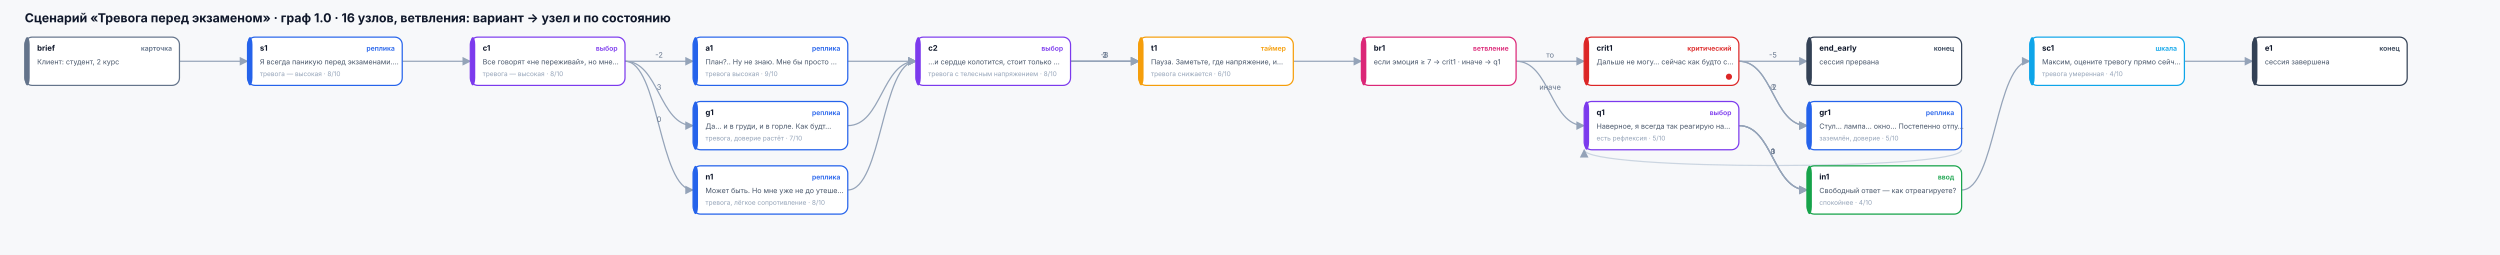
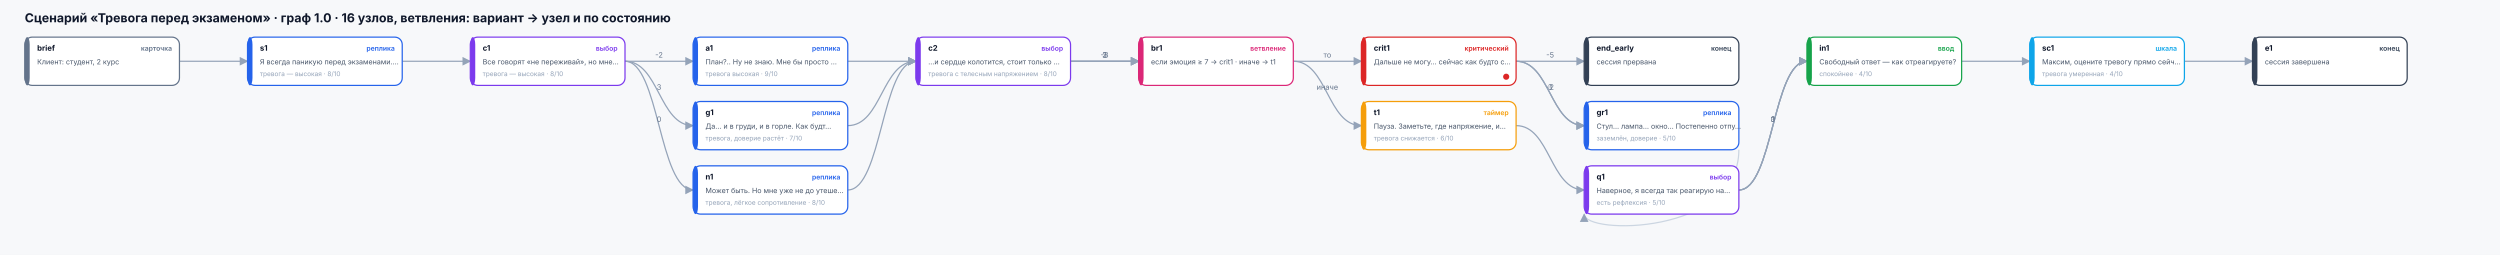
<svg xmlns="http://www.w3.org/2000/svg" width="4040" height="412" viewBox="0 0 4040 412" font-family="Inter,Segoe UI,sans-serif">
  <defs>
    <marker id="a" viewBox="0 0 10 10" refX="9" refY="5" markerWidth="7" markerHeight="7" orient="auto-start-reverse">
      <path d="M0 0L10 5L0 10z" fill="#94A3B8" />
    </marker>
  </defs>
  <rect width="4040" height="412" fill="#F7F8FA" />
  <text x="40" y="36" font-size="20" font-weight="700" fill="#0F172A">Сценарий «Тревога перед экзаменом» · граф 1.0 · 16 узлов, ветвления: вариант → узел и по состоянию</text>
  <path d="M290 99.0 C345.0 99.0 345.0 99.0 400 99.0" fill="none" stroke="#94A3B8" stroke-width="2" marker-end="url(#a)" />
  <path d="M650 99.0 C705.0 99.0 705.0 99.0 760 99.0" fill="none" stroke="#94A3B8" stroke-width="2" marker-end="url(#a)" />
  <path d="M1010 99.0 C1065.0 99.0 1065.0 203.0 1120 203.0" fill="none" stroke="#94A3B8" stroke-width="2" marker-end="url(#a)" />
  <text x="1065" y="145" font-size="12" fill="#64748B" text-anchor="middle">3</text>
  <path d="M1010 99.0 C1065.0 99.0 1065.0 307.0 1120 307.0" fill="none" stroke="#94A3B8" stroke-width="2" marker-end="url(#a)" />
  <text x="1065" y="197" font-size="12" fill="#64748B" text-anchor="middle">0</text>
  <path d="M1010 99.0 C1065.0 99.0 1065.0 99.0 1120 99.0" fill="none" stroke="#94A3B8" stroke-width="2" marker-end="url(#a)" />
  <text x="1065" y="93" font-size="12" fill="#64748B" text-anchor="middle">-2</text>
  <path d="M1370 203.0 C1425.0 203.0 1425.0 99.0 1480 99.0" fill="none" stroke="#94A3B8" stroke-width="2" marker-end="url(#a)" />
  <path d="M1370 307.0 C1425.0 307.0 1425.0 99.0 1480 99.0" fill="none" stroke="#94A3B8" stroke-width="2" marker-end="url(#a)" />
  <path d="M1370 99.0 C1425.0 99.0 1425.0 99.0 1480 99.0" fill="none" stroke="#94A3B8" stroke-width="2" marker-end="url(#a)" />
  <path d="M1730 99.0 C1785.0 99.0 1785.0 99.0 1840 99.0" fill="none" stroke="#94A3B8" stroke-width="2" marker-end="url(#a)" />
  <text x="1785" y="93" font-size="12" fill="#64748B" text-anchor="middle">3</text>
  <path d="M1730 99.0 C1785.0 99.0 1785.0 99.0 1840 99.0" fill="none" stroke="#94A3B8" stroke-width="2" marker-end="url(#a)" />
  <text x="1785" y="93" font-size="12" fill="#64748B" text-anchor="middle">2</text>
  <path d="M1730 99.0 C1785.0 99.0 1785.0 99.0 1840 99.0" fill="none" stroke="#94A3B8" stroke-width="2" marker-end="url(#a)" />
  <text x="1785" y="93" font-size="12" fill="#64748B" text-anchor="middle">-3</text>
+   <path d="M2450 203.0 C2505.0 203.0 2505.0 307.0 2560 307.0" fill="none" stroke="#94A3B8" stroke-width="2" marker-end="url(#a)" />
  <path d="M2090 99.0 C2145.0 99.0 2145.0 99.0 2200 99.0" fill="none" stroke="#94A3B8" stroke-width="2" marker-end="url(#a)" />
+   <text x="2145" y="93" font-size="12" fill="#64748B" text-anchor="middle">то</text>
+   <path d="M2090 99.0 C2145.0 99.0 2145.0 203.0 2200 203.0" fill="none" stroke="#94A3B8" stroke-width="2" marker-end="url(#a)" />
+   <text x="2145" y="145" font-size="12" fill="#64748B" text-anchor="middle">иначе</text>
+   <path d="M2450 99.0 C2505.0 99.0 2505.0 203.0 2560 203.0" fill="none" stroke="#94A3B8" stroke-width="2" marker-end="url(#a)" />
+   <text x="2505" y="145" font-size="12" fill="#64748B" text-anchor="middle">3</text>
  <path d="M2450 99.0 C2505.0 99.0 2505.0 99.0 2560 99.0" fill="none" stroke="#94A3B8" stroke-width="2" marker-end="url(#a)" />
-   <text x="2505" y="93" font-size="12" fill="#64748B" text-anchor="middle">то</text>
+   <text x="2505" y="93" font-size="12" fill="#64748B" text-anchor="middle">-5</text>
  <path d="M2450 99.0 C2505.0 99.0 2505.0 203.0 2560 203.0" fill="none" stroke="#94A3B8" stroke-width="2" marker-end="url(#a)" />
-   <text x="2505" y="145" font-size="12" fill="#64748B" text-anchor="middle">иначе</text>
-   <path d="M2810 99.0 C2865.0 99.0 2865.0 203.0 2920 203.0" fill="none" stroke="#94A3B8" stroke-width="2" marker-end="url(#a)" />
-   <text x="2865" y="145" font-size="12" fill="#64748B" text-anchor="middle">3</text>
-   <path d="M2810 99.0 C2865.0 99.0 2865.0 99.0 2920 99.0" fill="none" stroke="#94A3B8" stroke-width="2" marker-end="url(#a)" />
-   <text x="2865" y="93" font-size="12" fill="#64748B" text-anchor="middle">-5</text>
-   <path d="M2810 99.0 C2865.0 99.0 2865.0 203.0 2920 203.0" fill="none" stroke="#94A3B8" stroke-width="2" marker-end="url(#a)" />
-   <text x="2865" y="145" font-size="12" fill="#64748B" text-anchor="middle">-2</text>
-   <path d="M3170 242 C3170 276 2560 276 2560 242" fill="none" stroke="#CBD5E1" stroke-width="2" marker-end="url(#a)" />
-   <path d="M2810 203.0 C2865.0 203.0 2865.0 307.0 2920 307.0" fill="none" stroke="#94A3B8" stroke-width="2" marker-end="url(#a)" />
-   <text x="2865" y="249" font-size="12" fill="#64748B" text-anchor="middle">3</text>
-   <path d="M2810 203.0 C2865.0 203.0 2865.0 307.0 2920 307.0" fill="none" stroke="#94A3B8" stroke-width="2" marker-end="url(#a)" />
-   <text x="2865" y="249" font-size="12" fill="#64748B" text-anchor="middle">1</text>
-   <path d="M2810 203.0 C2865.0 203.0 2865.0 307.0 2920 307.0" fill="none" stroke="#94A3B8" stroke-width="2" marker-end="url(#a)" />
-   <text x="2865" y="249" font-size="12" fill="#64748B" text-anchor="middle">0</text>
-   <path d="M3170 307.0 C3225.0 307.0 3225.0 99.0 3280 99.0" fill="none" stroke="#94A3B8" stroke-width="2" marker-end="url(#a)" />
+   <text x="2505" y="145" font-size="12" fill="#64748B" text-anchor="middle">-2</text>
+   <path d="M2810 242 C2810 380 2560 380 2560 346" fill="none" stroke="#CBD5E1" stroke-width="2" marker-end="url(#a)" />
+   <path d="M2810 307.0 C2865.0 307.0 2865.0 99.0 2920 99.0" fill="none" stroke="#94A3B8" stroke-width="2" marker-end="url(#a)" />
+   <text x="2865" y="197" font-size="12" fill="#64748B" text-anchor="middle">3</text>
+   <path d="M2810 307.0 C2865.0 307.0 2865.0 99.0 2920 99.0" fill="none" stroke="#94A3B8" stroke-width="2" marker-end="url(#a)" />
+   <text x="2865" y="197" font-size="12" fill="#64748B" text-anchor="middle">1</text>
+   <path d="M2810 307.0 C2865.0 307.0 2865.0 99.0 2920 99.0" fill="none" stroke="#94A3B8" stroke-width="2" marker-end="url(#a)" />
+   <text x="2865" y="197" font-size="12" fill="#64748B" text-anchor="middle">0</text>
+   <path d="M3170 99.0 C3225.0 99.0 3225.0 99.0 3280 99.0" fill="none" stroke="#94A3B8" stroke-width="2" marker-end="url(#a)" />
  <path d="M3530 99.0 C3585.0 99.0 3585.0 99.0 3640 99.0" fill="none" stroke="#94A3B8" stroke-width="2" marker-end="url(#a)" />
  <rect x="40" y="60" rx="12" width="250" height="78" fill="#FFFFFF" stroke="#64748B" stroke-width="2" />
  <rect x="40" y="60" rx="12" width="8" height="78" fill="#64748B" />
  <text x="60" y="82" font-size="12.5" font-weight="700" fill="#0F172A">brief</text>
  <text x="278" y="82" font-size="11" font-weight="600" fill="#64748B" text-anchor="end">карточка</text>
  <text x="60" y="104" font-size="11.5" fill="#475569">Клиент: студент, 2 курс</text>
  <rect x="400" y="60" rx="12" width="250" height="78" fill="#FFFFFF" stroke="#2563EB" stroke-width="2" />
  <rect x="400" y="60" rx="12" width="8" height="78" fill="#2563EB" />
  <text x="420" y="82" font-size="12.5" font-weight="700" fill="#0F172A">s1</text>
  <text x="638" y="82" font-size="11" font-weight="600" fill="#2563EB" text-anchor="end">реплика</text>
  <text x="420" y="104" font-size="11.5" fill="#475569">Я всегда паникую перед экзаменами.…</text>
  <text x="420" y="123" font-size="10.5" fill="#94A3B8">тревога — высокая · 8/10</text>
  <rect x="760" y="60" rx="12" width="250" height="78" fill="#FFFFFF" stroke="#7C3AED" stroke-width="2" />
  <rect x="760" y="60" rx="12" width="8" height="78" fill="#7C3AED" />
  <text x="780" y="82" font-size="12.5" font-weight="700" fill="#0F172A">c1</text>
  <text x="998" y="82" font-size="11" font-weight="600" fill="#7C3AED" text-anchor="end">выбор</text>
  <text x="780" y="104" font-size="11.5" fill="#475569">Все говорят «не переживай», но мне…</text>
  <text x="780" y="123" font-size="10.5" fill="#94A3B8">тревога — высокая · 8/10</text>
  <rect x="1120" y="60" rx="12" width="250" height="78" fill="#FFFFFF" stroke="#2563EB" stroke-width="2" />
  <rect x="1120" y="60" rx="12" width="8" height="78" fill="#2563EB" />
  <text x="1140" y="82" font-size="12.5" font-weight="700" fill="#0F172A">a1</text>
  <text x="1358" y="82" font-size="11" font-weight="600" fill="#2563EB" text-anchor="end">реплика</text>
  <text x="1140" y="104" font-size="11.5" fill="#475569">План?.. Ну не знаю. Мне бы просто …</text>
  <text x="1140" y="123" font-size="10.5" fill="#94A3B8">тревога высокая · 9/10</text>
  <rect x="1120" y="164" rx="12" width="250" height="78" fill="#FFFFFF" stroke="#2563EB" stroke-width="2" />
  <rect x="1120" y="164" rx="12" width="8" height="78" fill="#2563EB" />
  <text x="1140" y="186" font-size="12.5" font-weight="700" fill="#0F172A">g1</text>
  <text x="1358" y="186" font-size="11" font-weight="600" fill="#2563EB" text-anchor="end">реплика</text>
  <text x="1140" y="208" font-size="11.5" fill="#475569">Да… и в груди, и в горле. Как будт…</text>
  <text x="1140" y="227" font-size="10.5" fill="#94A3B8">тревога, доверие растёт · 7/10</text>
  <rect x="1120" y="268" rx="12" width="250" height="78" fill="#FFFFFF" stroke="#2563EB" stroke-width="2" />
  <rect x="1120" y="268" rx="12" width="8" height="78" fill="#2563EB" />
  <text x="1140" y="290" font-size="12.5" font-weight="700" fill="#0F172A">n1</text>
  <text x="1358" y="290" font-size="11" font-weight="600" fill="#2563EB" text-anchor="end">реплика</text>
  <text x="1140" y="312" font-size="11.5" fill="#475569">Может быть. Но мне уже не до утеше…</text>
  <text x="1140" y="331" font-size="10.5" fill="#94A3B8">тревога, лёгкое сопротивление · 8/10</text>
  <rect x="1480" y="60" rx="12" width="250" height="78" fill="#FFFFFF" stroke="#7C3AED" stroke-width="2" />
  <rect x="1480" y="60" rx="12" width="8" height="78" fill="#7C3AED" />
  <text x="1500" y="82" font-size="12.5" font-weight="700" fill="#0F172A">c2</text>
  <text x="1718" y="82" font-size="11" font-weight="600" fill="#7C3AED" text-anchor="end">выбор</text>
  <text x="1500" y="104" font-size="11.5" fill="#475569">…и сердце колотится, стоит только …</text>
  <text x="1500" y="123" font-size="10.5" fill="#94A3B8">тревога с телесным напряжением · 8/10</text>
-   <rect x="1840" y="60" rx="12" width="250" height="78" fill="#FFFFFF" stroke="#F59E0B" stroke-width="2" />
-   <rect x="1840" y="60" rx="12" width="8" height="78" fill="#F59E0B" />
-   <text x="1860" y="82" font-size="12.5" font-weight="700" fill="#0F172A">t1</text>
-   <text x="2078" y="82" font-size="11" font-weight="600" fill="#F59E0B" text-anchor="end">таймер</text>
-   <text x="1860" y="104" font-size="11.5" fill="#475569">Пауза. Заметьте, где напряжение, и…</text>
-   <text x="1860" y="123" font-size="10.5" fill="#94A3B8">тревога снижается · 6/10</text>
-   <rect x="2200" y="60" rx="12" width="250" height="78" fill="#FFFFFF" stroke="#DB2777" stroke-width="2" />
-   <rect x="2200" y="60" rx="12" width="8" height="78" fill="#DB2777" />
-   <text x="2220" y="82" font-size="12.5" font-weight="700" fill="#0F172A">br1</text>
-   <text x="2438" y="82" font-size="11" font-weight="600" fill="#DB2777" text-anchor="end">ветвление</text>
-   <text x="2220" y="104" font-size="11.5" fill="#475569">если эмоция ≥ 7 → crit1 · иначе → q1</text>
-   <rect x="2560" y="60" rx="12" width="250" height="78" fill="#FFFFFF" stroke="#DC2626" stroke-width="2" />
-   <rect x="2560" y="60" rx="12" width="8" height="78" fill="#DC2626" />
-   <text x="2580" y="82" font-size="12.5" font-weight="700" fill="#0F172A">crit1</text>
-   <text x="2798" y="82" font-size="11" font-weight="600" fill="#DC2626" text-anchor="end">критический</text>
-   <text x="2580" y="104" font-size="11.5" fill="#475569">Дальше не могу… сейчас как будто с…</text>
-   <circle cx="2794" cy="124" r="5" fill="#DC2626" />
-   <rect x="2560" y="164" rx="12" width="250" height="78" fill="#FFFFFF" stroke="#7C3AED" stroke-width="2" />
-   <rect x="2560" y="164" rx="12" width="8" height="78" fill="#7C3AED" />
-   <text x="2580" y="186" font-size="12.5" font-weight="700" fill="#0F172A">q1</text>
-   <text x="2798" y="186" font-size="11" font-weight="600" fill="#7C3AED" text-anchor="end">выбор</text>
-   <text x="2580" y="208" font-size="11.5" fill="#475569">Наверное, я всегда так реагирую на…</text>
-   <text x="2580" y="227" font-size="10.5" fill="#94A3B8">есть рефлексия · 5/10</text>
-   <rect x="2920" y="60" rx="12" width="250" height="78" fill="#FFFFFF" stroke="#334155" stroke-width="2" />
-   <rect x="2920" y="60" rx="12" width="8" height="78" fill="#334155" />
-   <text x="2940" y="82" font-size="12.5" font-weight="700" fill="#0F172A">end_early</text>
-   <text x="3158" y="82" font-size="11" font-weight="600" fill="#334155" text-anchor="end">конец</text>
-   <text x="2940" y="104" font-size="11.5" fill="#475569">сессия прервана</text>
-   <rect x="2920" y="164" rx="12" width="250" height="78" fill="#FFFFFF" stroke="#2563EB" stroke-width="2" />
-   <rect x="2920" y="164" rx="12" width="8" height="78" fill="#2563EB" />
-   <text x="2940" y="186" font-size="12.5" font-weight="700" fill="#0F172A">gr1</text>
-   <text x="3158" y="186" font-size="11" font-weight="600" fill="#2563EB" text-anchor="end">реплика</text>
-   <text x="2940" y="208" font-size="11.5" fill="#475569">Стул… лампа… окно… Постепенно отпу…</text>
-   <text x="2940" y="227" font-size="10.5" fill="#94A3B8">заземлён, доверие · 5/10</text>
-   <rect x="2920" y="268" rx="12" width="250" height="78" fill="#FFFFFF" stroke="#16A34A" stroke-width="2" />
-   <rect x="2920" y="268" rx="12" width="8" height="78" fill="#16A34A" />
-   <text x="2940" y="290" font-size="12.5" font-weight="700" fill="#0F172A">in1</text>
-   <text x="3158" y="290" font-size="11" font-weight="600" fill="#16A34A" text-anchor="end">ввод</text>
-   <text x="2940" y="312" font-size="11.5" fill="#475569">Свободный ответ — как отреагируете?</text>
-   <text x="2940" y="331" font-size="10.5" fill="#94A3B8">спокойнее · 4/10</text>
+   <rect x="1840" y="60" rx="12" width="250" height="78" fill="#FFFFFF" stroke="#DB2777" stroke-width="2" />
+   <rect x="1840" y="60" rx="12" width="8" height="78" fill="#DB2777" />
+   <text x="1860" y="82" font-size="12.5" font-weight="700" fill="#0F172A">br1</text>
+   <text x="2078" y="82" font-size="11" font-weight="600" fill="#DB2777" text-anchor="end">ветвление</text>
+   <text x="1860" y="104" font-size="11.5" fill="#475569">если эмоция ≥ 7 → crit1 · иначе → t1</text>
+   <rect x="2200" y="60" rx="12" width="250" height="78" fill="#FFFFFF" stroke="#DC2626" stroke-width="2" />
+   <rect x="2200" y="60" rx="12" width="8" height="78" fill="#DC2626" />
+   <text x="2220" y="82" font-size="12.5" font-weight="700" fill="#0F172A">crit1</text>
+   <text x="2438" y="82" font-size="11" font-weight="600" fill="#DC2626" text-anchor="end">критический</text>
+   <text x="2220" y="104" font-size="11.5" fill="#475569">Дальше не могу… сейчас как будто с…</text>
+   <circle cx="2434" cy="124" r="5" fill="#DC2626" />
+   <rect x="2200" y="164" rx="12" width="250" height="78" fill="#FFFFFF" stroke="#F59E0B" stroke-width="2" />
+   <rect x="2200" y="164" rx="12" width="8" height="78" fill="#F59E0B" />
+   <text x="2220" y="186" font-size="12.5" font-weight="700" fill="#0F172A">t1</text>
+   <text x="2438" y="186" font-size="11" font-weight="600" fill="#F59E0B" text-anchor="end">таймер</text>
+   <text x="2220" y="208" font-size="11.5" fill="#475569">Пауза. Заметьте, где напряжение, и…</text>
+   <text x="2220" y="227" font-size="10.5" fill="#94A3B8">тревога снижается · 6/10</text>
+   <rect x="2560" y="60" rx="12" width="250" height="78" fill="#FFFFFF" stroke="#334155" stroke-width="2" />
+   <rect x="2560" y="60" rx="12" width="8" height="78" fill="#334155" />
+   <text x="2580" y="82" font-size="12.5" font-weight="700" fill="#0F172A">end_early</text>
+   <text x="2798" y="82" font-size="11" font-weight="600" fill="#334155" text-anchor="end">конец</text>
+   <text x="2580" y="104" font-size="11.5" fill="#475569">сессия прервана</text>
+   <rect x="2560" y="164" rx="12" width="250" height="78" fill="#FFFFFF" stroke="#2563EB" stroke-width="2" />
+   <rect x="2560" y="164" rx="12" width="8" height="78" fill="#2563EB" />
+   <text x="2580" y="186" font-size="12.5" font-weight="700" fill="#0F172A">gr1</text>
+   <text x="2798" y="186" font-size="11" font-weight="600" fill="#2563EB" text-anchor="end">реплика</text>
+   <text x="2580" y="208" font-size="11.5" fill="#475569">Стул… лампа… окно… Постепенно отпу…</text>
+   <text x="2580" y="227" font-size="10.5" fill="#94A3B8">заземлён, доверие · 5/10</text>
+   <rect x="2560" y="268" rx="12" width="250" height="78" fill="#FFFFFF" stroke="#7C3AED" stroke-width="2" />
+   <rect x="2560" y="268" rx="12" width="8" height="78" fill="#7C3AED" />
+   <text x="2580" y="290" font-size="12.5" font-weight="700" fill="#0F172A">q1</text>
+   <text x="2798" y="290" font-size="11" font-weight="600" fill="#7C3AED" text-anchor="end">выбор</text>
+   <text x="2580" y="312" font-size="11.5" fill="#475569">Наверное, я всегда так реагирую на…</text>
+   <text x="2580" y="331" font-size="10.5" fill="#94A3B8">есть рефлексия · 5/10</text>
+   <rect x="2920" y="60" rx="12" width="250" height="78" fill="#FFFFFF" stroke="#16A34A" stroke-width="2" />
+   <rect x="2920" y="60" rx="12" width="8" height="78" fill="#16A34A" />
+   <text x="2940" y="82" font-size="12.5" font-weight="700" fill="#0F172A">in1</text>
+   <text x="3158" y="82" font-size="11" font-weight="600" fill="#16A34A" text-anchor="end">ввод</text>
+   <text x="2940" y="104" font-size="11.5" fill="#475569">Свободный ответ — как отреагируете?</text>
+   <text x="2940" y="123" font-size="10.5" fill="#94A3B8">спокойнее · 4/10</text>
  <rect x="3280" y="60" rx="12" width="250" height="78" fill="#FFFFFF" stroke="#0EA5E9" stroke-width="2" />
  <rect x="3280" y="60" rx="12" width="8" height="78" fill="#0EA5E9" />
  <text x="3300" y="82" font-size="12.5" font-weight="700" fill="#0F172A">sc1</text>
  <text x="3518" y="82" font-size="11" font-weight="600" fill="#0EA5E9" text-anchor="end">шкала</text>
  <text x="3300" y="104" font-size="11.5" fill="#475569">Максим, оцените тревогу прямо сейч…</text>
  <text x="3300" y="123" font-size="10.5" fill="#94A3B8">тревога умеренная · 4/10</text>
  <rect x="3640" y="60" rx="12" width="250" height="78" fill="#FFFFFF" stroke="#334155" stroke-width="2" />
  <rect x="3640" y="60" rx="12" width="8" height="78" fill="#334155" />
  <text x="3660" y="82" font-size="12.5" font-weight="700" fill="#0F172A">e1</text>
  <text x="3878" y="82" font-size="11" font-weight="600" fill="#334155" text-anchor="end">конец</text>
  <text x="3660" y="104" font-size="11.5" fill="#475569">сессия завершена</text>
</svg>
